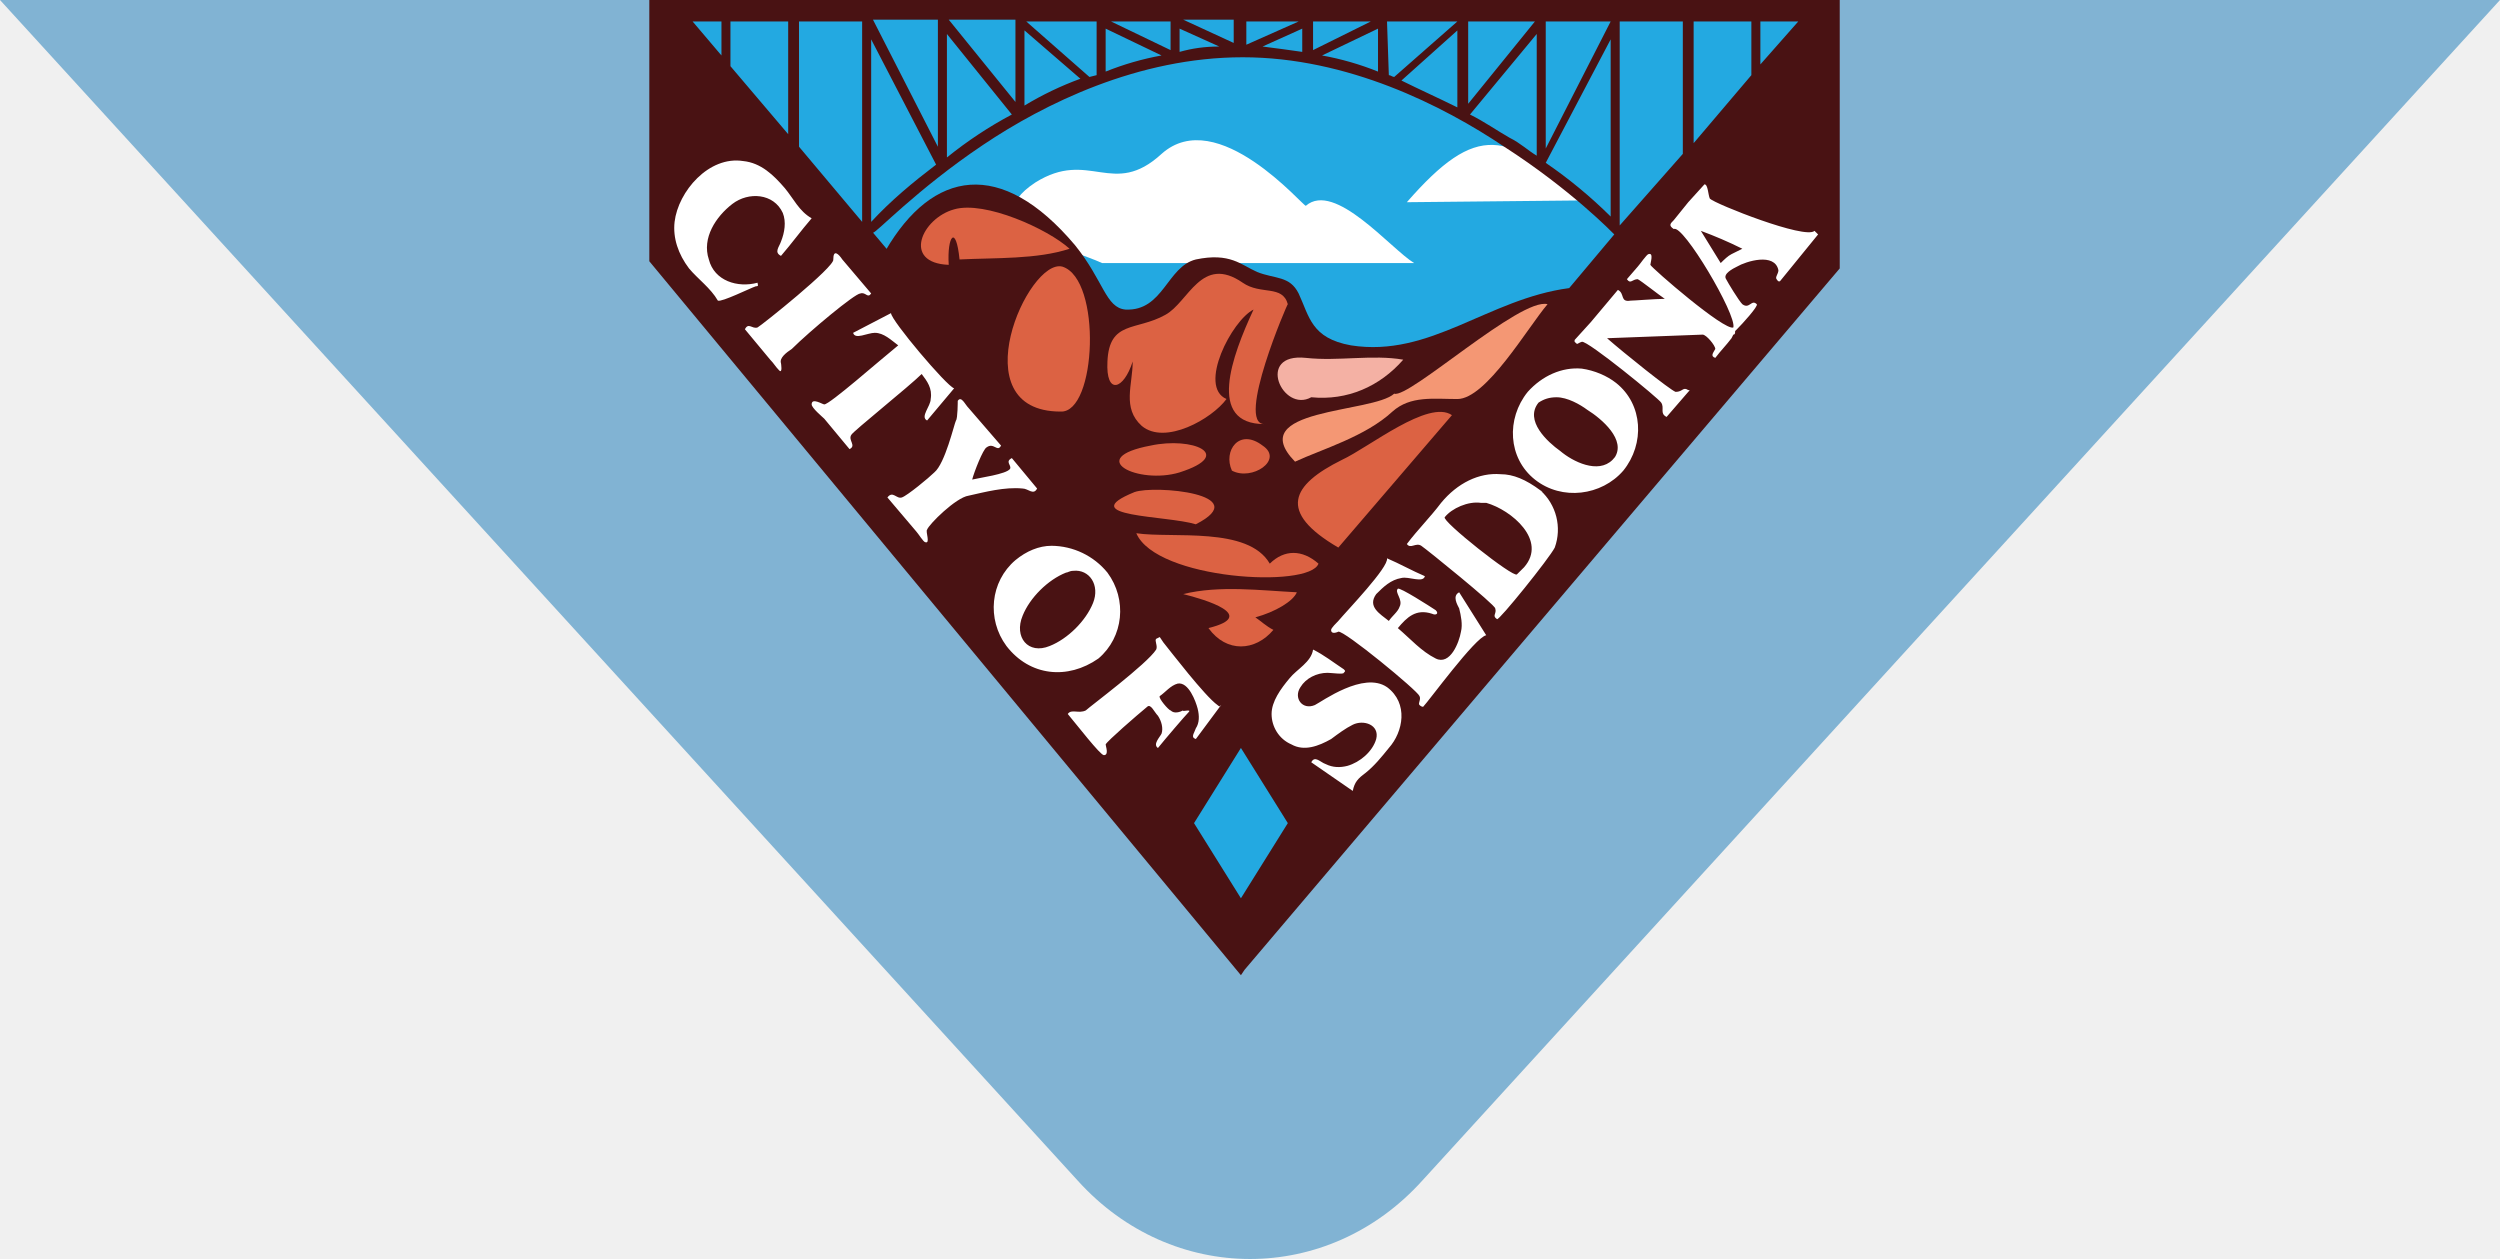
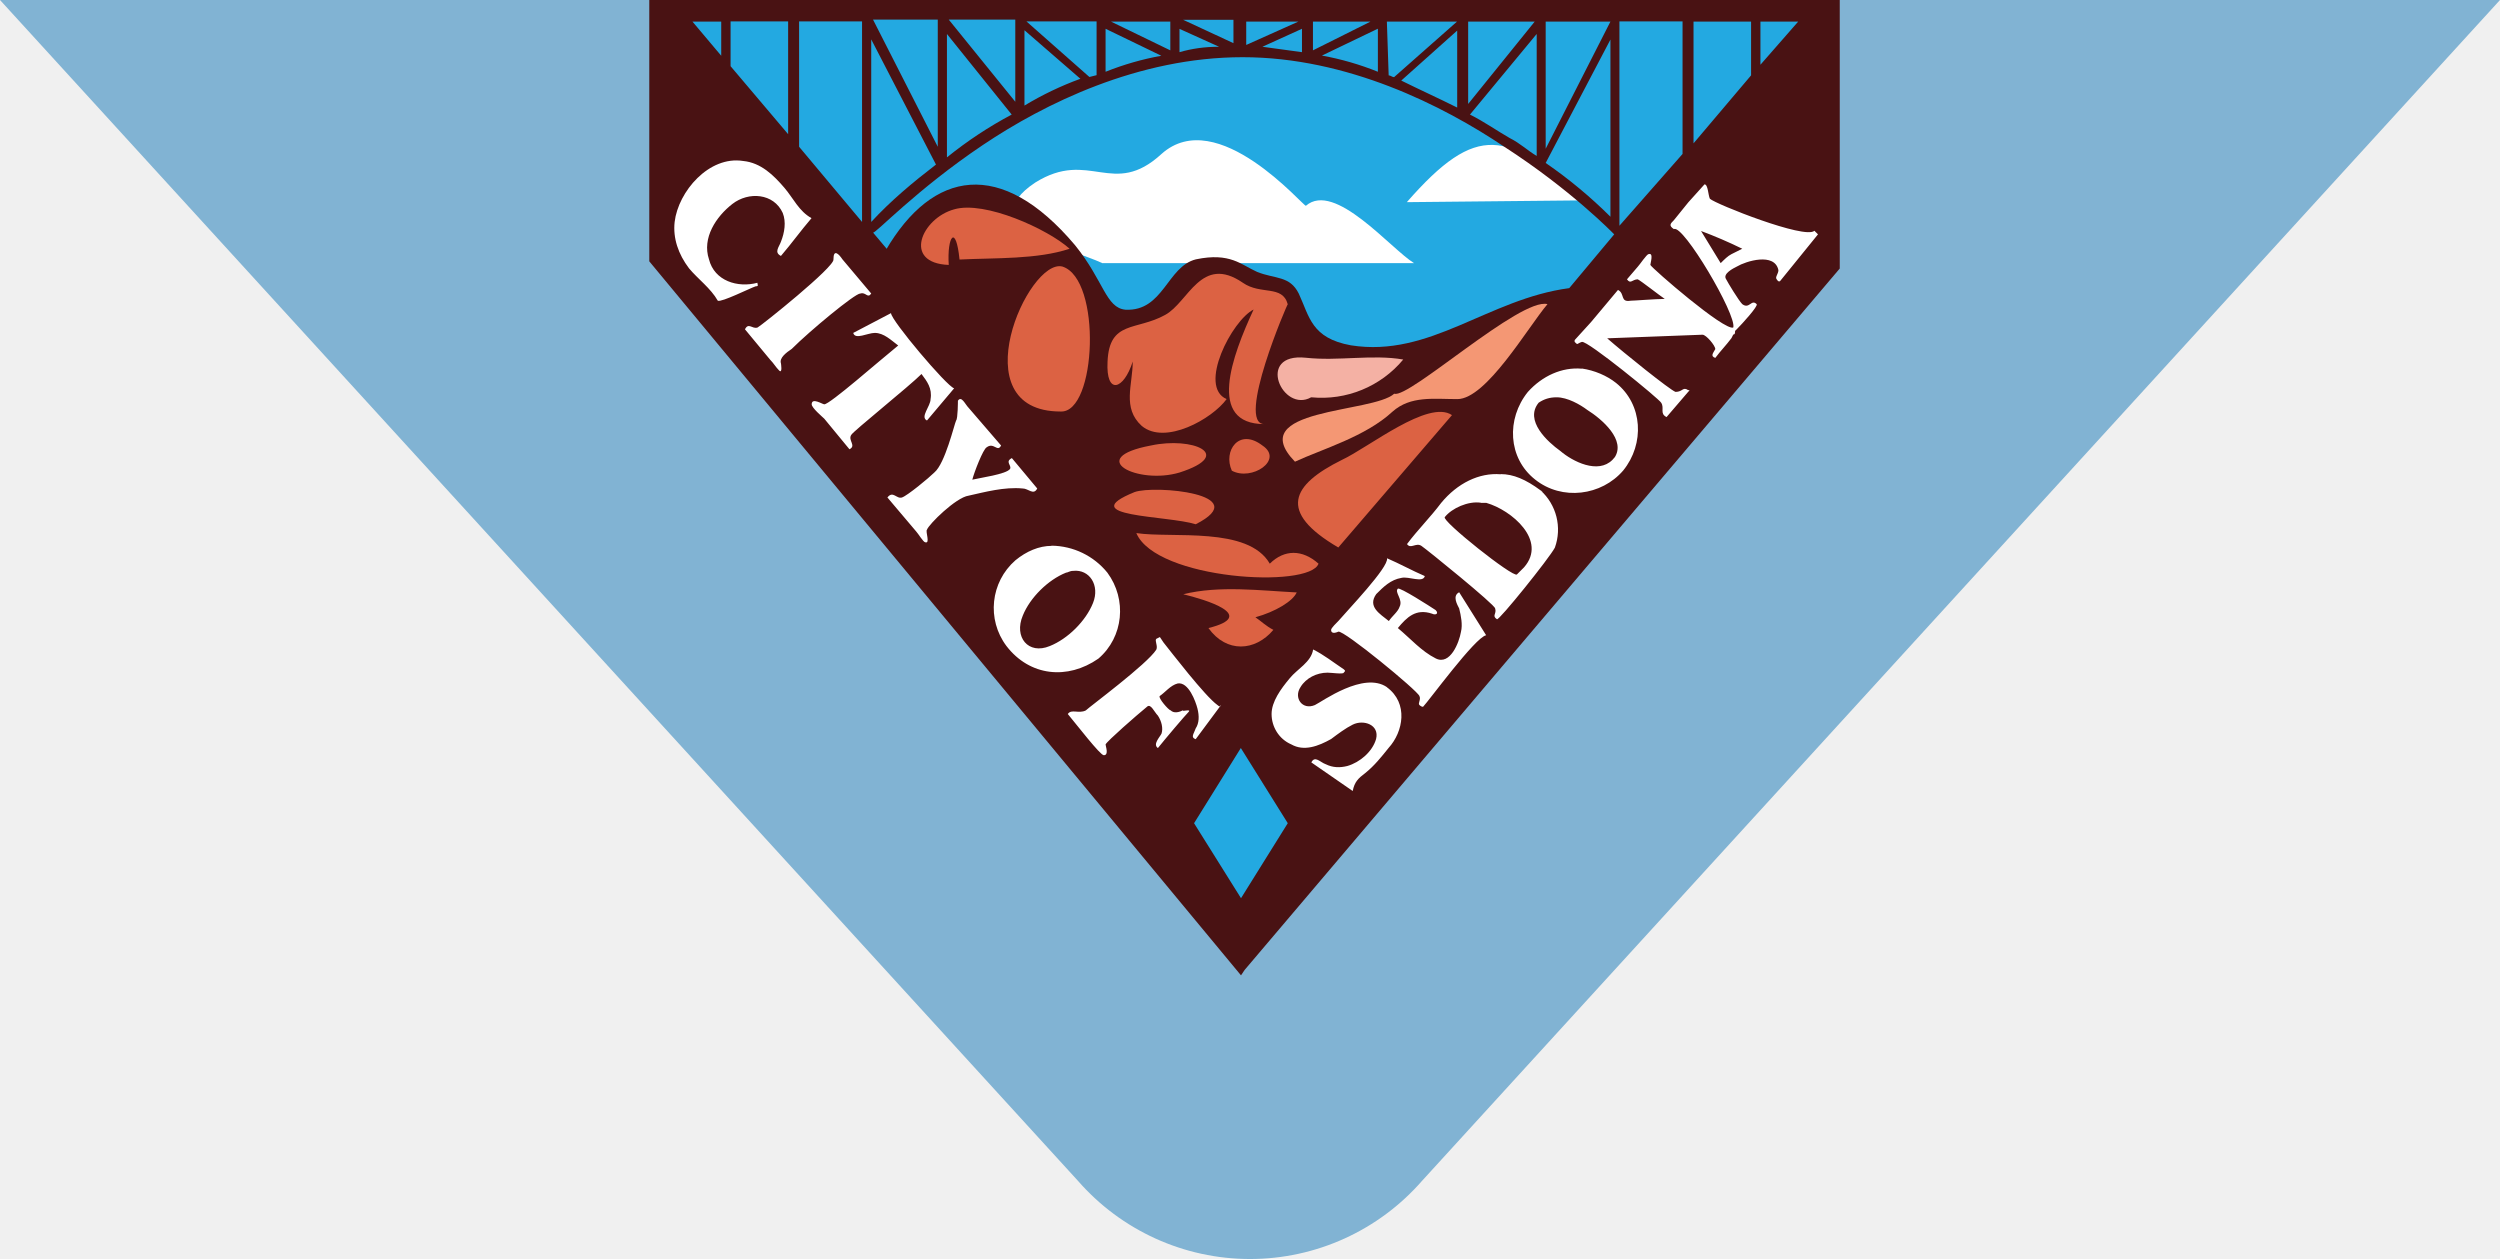
<svg xmlns="http://www.w3.org/2000/svg" width="139" height="70" fill="none">
-   <path d="M139 0H0l59.931 65.653c5.238 5.796 13.9 5.796 19.138 0L139 0Z" fill="#81B3D3" />
-   <path d="m36.804.497 32.191 37.707L101.086.696 36.804.497Z" fill="#23A9E1" />
-   <path d="M61.273 14.625h17.35c-1.304-.796-4.413-4.577-6.017-3.184-.1.1-4.914-5.67-8.023-2.885-2.708 2.487-4.012-.298-7.02 1.592-3.61 2.388 2.006 3.681 3.71 4.477Zm26.776-3.482-9.828.1c3.911-4.478 5.616-3.98 9.828-.1Z" fill="#fff" />
-   <path d="M97.877 3.582V1.194h2.106l-2.106 2.388Zm-49.34 9.352c.1.1 2.407-2.388 6.117-4.875 3.41-2.289 8.625-4.875 14.441-4.875 5.817 0 11.132 2.686 14.541 4.974 3.711 2.388 6.017 4.776 6.118 4.875l-2.507 2.985c-4.513.597-7.722 3.88-12.135 3.184-2.206-.398-2.306-1.592-2.908-2.886-.501-.994-1.304-.795-2.306-1.193-.903-.398-1.505-1.095-3.41-.697-1.605.398-1.805 2.885-3.911 2.786-1.103-.1-1.204-1.592-2.808-3.582-4.112-4.875-7.922-4.178-10.53.299l19.656 23.18-20.358-24.175Zm-8.424-11.74v1.89l-1.604-1.89h1.604Zm54.053 0h3.21v2.985l-3.21 3.78V1.194Zm-4.111 11.342V1.194h3.51v7.362l-3.51 3.98c.1 0 0 0 0 0Zm-.502-10.347v9.85a26.064 26.064 0 0 0-3.61-2.985l3.61-6.865Zm-4.111-.299v6.766c-.502-.299-.903-.697-1.505-.995-.702-.398-1.404-.896-2.206-1.294l3.71-4.477Zm-4.413-.199V5.97c-1.003-.497-2.106-.995-3.109-1.492l3.11-2.786Zm.602-.497h3.71l-3.71 4.576V1.194Zm4.312 0h3.61l-3.61 7.064V1.194Zm-8.825 0h3.911l-3.51 3.084c-.1 0-.2-.1-.3-.1l-.101-2.984Zm-.501.398V3.98a15.973 15.973 0 0 0-3.11-.896l3.11-1.492Zm-4.212 0v1.293c-.702-.1-1.404-.199-2.207-.298l2.207-.995Zm-6.82 0 2.207.995c-.803 0-1.505.1-2.207.298V1.592Zm-4.111 0 3.108 1.492a15.975 15.975 0 0 0-3.108.896V1.592Zm3.61 1.194-3.31-1.592h3.31v1.592Zm3.51-.398-2.808-1.294h2.808v1.294Zm.702-1.194h2.908l-2.908 1.293V1.194Zm3.71 0h3.21l-3.21 1.592V1.194ZM60.571 4.278l-3.51-3.084h3.911v2.985l-.4.1Zm-3.61-2.587 3.109 2.687A17.83 17.83 0 0 0 56.96 5.87V1.69Zm-4.312.2 3.61 4.476a22.625 22.625 0 0 0-3.61 2.388V1.89Zm-4.212.298 3.61 6.964c-1.304.995-2.507 1.99-3.61 3.184V2.189Zm3.71 5.97-3.61-7.065h3.61v7.064ZM56.46 5.67l-3.711-4.577h3.71v4.577ZM43.823 7.46l-3.21-3.78V1.194h3.21v6.268Zm.602-6.267h3.51v11.143l-3.51-4.179V1.194ZM69.296 0H36.102v14.526l32.893 39.696.2-.298 33.094-39V0H69.296Z" fill="#491213" />
-   <path d="m66.388 45.766 2.607-4.18 2.608 4.18-2.608 4.178-2.607-4.178Z" fill="#23A9E1" />
-   <path d="M74.41 30.444c-3.409-1.99-2.607-3.482.201-4.875 1.504-.697 4.814-3.383 6.117-2.487l-6.317 7.362Zm-2.306 2.487c-2.006-.1-4.312-.398-6.318.1 1.204.298 4.212 1.194 1.404 1.89 1.003 1.393 2.608 1.293 3.61.1-.4-.2-.702-.498-1.002-.697 1.103-.298 2.105-.895 2.306-1.393Zm1.204-1.592c-.903-.796-1.906-.796-2.708 0-1.204-2.089-5.415-1.392-7.421-1.691 1.103 2.587 9.627 3.084 10.129 1.691Zm-6.82-2.188c-1.604-.498-6.82-.398-3.41-1.791 1.104-.398 6.72.1 3.41 1.79Zm2.006-2.985c-.501-1.095.401-2.388 1.705-1.393 1.203.796-.602 1.99-1.705 1.393Zm-2.908.1c-2.307.696-5.315-.797-1.605-1.493 2.307-.497 4.714.497 1.605 1.492.1 0-.1 0 0 0Zm-2.608-6.169c-.501 1.592-1.504 1.89-1.404 0 .1-2.288 1.605-1.691 3.21-2.587 1.303-.696 2.005-3.382 4.312-1.79 1.002.696 2.206.099 2.507 1.193 0-.1-2.908 6.666-1.304 6.666-3.21 0-1.805-3.78-.602-6.367-1.203.597-3.109 4.278-1.504 4.974-.802 1.095-3.41 2.587-4.713 1.493-1.103-.995-.502-2.289-.502-3.582Zm-4.011 2.786c-5.616 0-1.805-8.556.1-8.059 2.206.696 1.906 8.158-.1 8.059Zm-6.218-8.158c-2.607-.1-1.504-2.587.301-3.085 1.705-.497 5.215 1.095 6.418 2.19-1.805.596-4.111.496-6.117.596-.2-1.99-.702-1.293-.602.299Z" fill="#DC6243" />
-   <path d="M72.004 25.669c-2.908-2.985 4.312-2.687 5.515-3.781.803.298 7.02-5.373 8.525-4.975-1.103 1.294-3.41 5.273-5.014 5.273-1.304 0-2.608-.199-3.61.697-1.505 1.393-3.912 2.09-5.416 2.786Z" fill="#F49774" />
-   <path d="M72.906 22.087c-1.605.895-3.109-2.487-.3-2.189 1.804.199 3.71-.199 5.415.1-1.304 1.492-3.11 2.288-5.115 2.089Z" fill="#F4B1A4" />
-   <path d="M51.245 20.794c.301.398.602.795.502 1.392 0 .398-.602.995-.201 1.194l1.504-1.79c-.4-.1-3.51-3.781-3.51-4.18l-2.106 1.095c.1.398.803 0 1.204 0 .501 0 .902.398 1.303.697-1.103.895-3.81 3.283-4.111 3.283-.1 0-.702-.398-.702 0 0 .199.602.696.702.796l1.404 1.691c.401-.199-.1-.497.1-.796.1-.199 3.21-2.686 3.911-3.382Zm-3.41-4.477c.301-.1.402.298.602 0l-1.604-1.89c-.2-.3-.502-.598-.502 0 .1.397-4.011 3.68-4.212 3.78-.3.1-.501-.299-.702.1.502.596.903 1.094 1.404 1.69.2.2.301.399.502.598.2.199.1-.398.1-.398-.1-.299.3-.597.602-.796 1.003-.995 3.51-3.084 3.81-3.084Zm-5.716-.598c-1.103.299-2.406-.099-2.707-1.293-.401-1.194.4-2.388 1.303-3.084.903-.697 2.307-.597 2.808.497.2.498.1 1.095-.1 1.592-.1.299-.401.597 0 .796.602-.696 1.103-1.393 1.705-2.09-.702-.397-1.003-1.094-1.504-1.69-.602-.697-1.304-1.393-2.307-1.493-1.905-.298-3.61 1.691-3.81 3.383-.101.895.2 1.79.802 2.587.501.597 1.203 1.094 1.604 1.79.2.1 1.805-.696 2.106-.795.2 0 .1-.1.1-.2-.501.2 0 0 0 0ZM67.692 39.2c-.702-.497-2.608-2.984-3.009-3.482l-.2-.298-.2.099c-.101.1.1.398 0 .597-.502.796-3.711 3.184-3.912 3.383-.401.199-.802-.1-1.003.199.502.597 1.805 2.288 2.006 2.288.3 0 .1-.498.1-.597.1-.199 1.705-1.592 2.307-2.09.2-.198.4.3.601.498.2.299.301.697.2.995-.1.199-.5.597-.2.796.401-.498 1.505-1.79 1.705-1.99.2-.199-.4 0-.3-.1-.201.1-.502.2-.703 0-.1 0-.702-.696-.601-.795.3-.2.601-.597 1.002-.697.602-.1 1.003.995 1.104 1.393.1.398.1.796-.1 1.094-.1.299-.302.498 0 .598l1.403-1.89c0 .099-.1.099-.2 0-.1 0 .1.099 0 0Zm-9.226-8.854c-.702 0-1.404.298-2.006.796-1.404 1.193-1.605 3.283-.502 4.775 1.304 1.691 3.41 1.89 5.115.696 1.404-1.193 1.605-3.283.501-4.775a4.048 4.048 0 0 0-3.108-1.492Zm1.203 1.392c.903-.1 1.504.796 1.103 1.791-.401.995-1.404 1.99-2.407 2.388-1.203.498-2.005-.497-1.504-1.691.401-.995 1.404-1.99 2.407-2.388.1 0 .2-.1.401-.1Zm-2.808-4.576c.3 0 .602.398.802 0l-1.404-1.692c-.4.2 0 .398-.1.598-.2.298-1.705.497-2.106.596.1-.398.602-1.69.802-1.79.402-.299.602.298.803-.1l-1.805-2.09c-.201-.198-.402-.696-.602-.397 0 0 0 .995-.1 1.094-.1.2-.602 2.388-1.204 2.886-.3.298-1.504 1.293-1.805 1.392-.3.1-.501-.398-.802 0l1.604 1.89c.1.1.401.598.502.598.3.1 0-.597.1-.697.1-.298 1.605-1.79 2.307-1.89.902-.2 2.005-.498 3.008-.398.2 0-.2 0 0 0Zm24.269 6.666c.1.398.2.895.1 1.293-.1.597-.602 1.89-1.404 1.492-.802-.398-1.404-1.094-2.106-1.69.502-.598 1.003-1.095 1.906-.797.2.1.4 0 .2-.199-.3-.199-2.006-1.293-2.106-1.194-.2.2.301.597.1.995-.1.299-.4.498-.601.796-.502-.398-1.204-.796-.702-1.492.4-.398.802-.796 1.404-.896.4-.1 1.203.299 1.303-.1-.702-.298-1.404-.695-2.106-.994.1.497-2.206 2.885-2.707 3.482-.1.1-.401.398-.401.498 0 .298.4.1.4.1.302-.1 4.413 3.282 4.514 3.58.1.2-.1.399 0 .498 0 0 .1.1.2.1.3-.299 2.908-3.88 3.51-3.98l-1.504-2.388c-.401.2-.1.697 0 .896Zm-4.012 4.377c-1.303-.895-3.61.796-4.01.995-.703.299-1.204-.398-.803-.995.3-.497.902-.796 1.504-.796.2 0 .903.1.903 0 .1-.1.1-.1 0-.199-.602-.398-1.103-.796-1.705-1.094-.1.696-.903 1.094-1.304 1.592-.501.597-1.003 1.293-1.003 1.99 0 .696.401 1.392 1.103 1.691.702.398 1.505.1 2.207-.298.4-.299.802-.598 1.203-.796.602-.299 1.504 0 1.304.796-.2.696-.903 1.293-1.605 1.492-.401.1-.802.1-1.203-.1-.301-.1-.602-.497-.803-.1l2.307 1.593c.1-.498.3-.697.702-.995.501-.398.903-.896 1.304-1.393.802-.896 1.103-2.487-.1-3.383Zm17.65-27.956c0 .1 0 .1 0 0l-.902.995-.802.994c-.201.2-.301.299 0 .498.501-.299 3.51 4.775 3.309 5.472-.502.199-4.513-3.283-4.613-3.482 0-.1.2-.697-.1-.597-.1 0-.502.597-.602.696l-.602.697c.2.298.301 0 .602 0 .2.099 1.203.895 1.504 1.094-.501 0-1.705.1-1.905.1-.602.099-.301-.398-.702-.598l-1.504 1.791-.903.995v.1c.2.199.1.1.401 0 .3-.1 4.312 3.183 4.413 3.382.2.299-.1.597.3.796l1.204-1.393c.1-.1.1-.1 0-.1-.301-.198-.301.1-.702.1-.301-.1-2.908-2.188-3.811-2.984l5.315-.2c.2 0 .702.598.702.797-.1.199-.3.398 0 .497.3-.398.602-.696.903-1.094l.1-.2c.1 0 .1-.099.1-.198l.1-.1c.301-.298 1.204-1.293 1.104-1.393-.301-.298-.402.299-.803 0-.2-.199-.802-1.194-.902-1.393-.2-.298.4-.596.602-.696.5-.298 2.105-.796 2.306.2 0 .198-.2.397-.1.497 0 0 .1.198.2.099l2.106-2.587-.2-.199c-.502.498-5.516-1.492-5.817-1.79-.1-.2-.1-.796-.3-.796Zm-.2 2.586c.802.299 1.504.597 2.306.995l-.601.299c-.2.1-.401.298-.602.497l-1.103-1.79Zm-6.619 7.661c-1.103-.1-2.206.398-3.008 1.293-1.204 1.493-1.104 3.681.4 4.875 1.505 1.194 3.711.896 4.915-.497 1.203-1.492 1.103-3.681-.401-4.875-.502-.398-1.204-.697-1.906-.796Zm-1.404 1.592c.602 0 1.304.398 1.705.696.802.498 2.206 1.692 1.504 2.686 0-.099.1-.099-.1.1-.802.796-2.206.1-2.908-.497-.702-.498-2.006-1.692-1.204-2.687.301-.199.602-.298 1.003-.298Zm-3.109 4.278c-1.203-.1-2.407.497-3.31 1.592-.6.796-1.303 1.492-1.904 2.288.2.299.501-.1.802.1.3.199 4.111 3.283 4.111 3.482.1.298-.2.398.1.597.101.1 2.909-3.383 3.21-3.98a2.938 2.938 0 0 0-.802-3.184c.1.1.2.1 0 0-.803-.597-1.505-.895-2.207-.895Zm-1.103 1.592h.301c1.404.398 3.41 2.09 2.106 3.581-.2.2 0 0-.401.398-.2.2-4.212-2.984-4.011-3.183.4-.498 1.303-.896 2.005-.796Z" fill="#fff" />
+   <path d="M139 0H0l59.93 65.65a12.7 12.7 0 0019.14 0L139 0z" fill="#81B3D3" />
+   <path d="M36.8.5L69 38.2 101.09.7 36.8.5z" fill="#23A9E1" />
+   <path d="M61.27 14.63h17.35c-1.3-.8-4.41-4.58-6.01-3.19-.1.1-4.92-5.67-8.03-2.88-2.7 2.48-4-.3-7.02 1.59-3.6 2.39 2 3.68 3.71 4.47zm26.78-3.49l-9.83.1c3.91-4.47 5.62-3.98 9.83-.1z" fill="#fff" />
+   <path d="M97.88 3.58V1.2h2.1l-2.1 2.4zm-49.34 9.35c.1.1 2.4-2.38 6.11-4.87 3.41-2.29 8.63-4.88 14.44-4.88 5.82 0 11.14 2.69 14.55 4.98 3.7 2.39 6.01 4.77 6.11 4.87l-2.5 2.99c-4.52.6-7.73 3.88-12.14 3.18-2.2-.4-2.3-1.59-2.9-2.88-.5-1-1.31-.8-2.31-1.2-.9-.4-1.5-1.1-3.41-.7-1.6.4-1.8 2.9-3.91 2.8-1.1-.1-1.2-1.6-2.81-3.59-4.11-4.87-7.92-4.18-10.53.3L68.89 37.1 48.54 12.93zM40.1 1.2v1.9l-1.6-1.9h1.6zm54.06 0h3.2v2.99l-3.2 3.78V1.19zm-4.12 11.35V1.19h3.51v7.37l-3.5 3.98c.1 0 0 0 0 0zm-.5-10.35v9.85a26.06 26.06 0 00-3.6-2.99l3.6-6.86zm-4.1-.3v6.77c-.51-.3-.91-.7-1.51-1-.7-.4-1.4-.9-2.2-1.3l3.7-4.47zm-4.42-.2v4.28c-1-.5-2.1-1-3.11-1.5l3.11-2.78zm.6-.5h3.71l-3.7 4.58V1.19zm4.31 0h3.61l-3.6 7.07V1.19zm-8.82 0h3.9l-3.5 3.09c-.1 0-.2-.1-.3-.1l-.1-2.99zm-.5.4v2.39a15.97 15.97 0 00-3.11-.9l3.1-1.49zm-4.22 0v1.3l-2.2-.3 2.2-1zm-6.82 0l2.21 1c-.8 0-1.5.1-2.2.3V1.6zm-4.1 0l3.1 1.5a15.97 15.97 0 00-3.1.89v-2.4zm3.6 1.2l-3.3-1.6h3.3v1.6zm3.51-.4l-2.8-1.3h2.8v1.3zm.7-1.2h2.91l-2.9 1.3V1.2zm3.72 0h3.2L73 2.8V1.2zM60.57 4.28l-3.5-3.09h3.9v2.99l-.4.1zm-3.6-2.59l3.1 2.69a17.83 17.83 0 00-3.11 1.49V1.69zm-4.32.2l3.6 4.48a22.63 22.63 0 00-3.6 2.38V1.9zm-4.21.3l3.6 6.96c-1.3 1-2.5 2-3.6 3.19V2.19zm3.7 5.97l-3.6-7.07h3.6v7.07zm4.32-2.49l-3.71-4.58h3.7v4.58zM43.82 7.46l-3.2-3.78V1.19h3.2v6.27zm.6-6.27h3.51v11.15l-3.5-4.18V1.19zM69.3 0H36.1v14.53L69 54.23l.2-.3 33.09-39V0h-33z" fill="#491213" />
+   <path d="M66.39 45.77l2.6-4.18 2.61 4.18-2.6 4.17-2.61-4.17z" fill="#23A9E1" />
+   <path d="M74.41 30.44c-3.4-1.99-2.6-3.48.2-4.87 1.5-.7 4.81-3.38 6.12-2.49l-6.32 7.36zm-2.3 2.5c-2.01-.1-4.32-.4-6.32.1 1.2.29 4.2 1.18 1.4 1.88 1 1.4 2.6 1.3 3.61.1-.4-.2-.7-.5-1-.7 1.1-.3 2.1-.9 2.3-1.39zm1.2-1.6c-.9-.8-1.9-.8-2.71 0-1.2-2.09-5.42-1.4-7.42-1.7 1.1 2.6 9.63 3.1 10.13 1.7zm-6.82-2.19c-1.6-.5-6.82-.4-3.41-1.79 1.1-.4 6.72.1 3.4 1.79zm2-2.98c-.5-1.1.4-2.4 1.7-1.4 1.21.8-.6 2-1.7 1.4zm-2.9.1c-2.31.7-5.32-.8-1.6-1.5 2.3-.5 4.7.5 1.6 1.5.1 0-.1 0 0 0zm-2.61-6.17c-.5 1.59-1.5 1.89-1.4 0 .1-2.3 1.6-1.7 3.2-2.59 1.3-.7 2-3.38 4.32-1.79 1 .7 2.2.1 2.5 1.2 0-.1-2.9 6.66-1.3 6.66-3.21 0-1.8-3.78-.6-6.37-1.2.6-3.11 4.28-1.5 4.98-.8 1.1-3.42 2.58-4.72 1.49-1.1-1-.5-2.29-.5-3.58zm-4.01 2.78c-5.62 0-1.8-8.55.1-8.06 2.2.7 1.9 8.16-.1 8.06zm-6.22-8.15c-2.6-.1-1.5-2.6.3-3.09 1.7-.5 5.21 1.1 6.42 2.19-1.8.6-4.11.5-6.12.6-.2-2-.7-1.3-.6.3z" fill="#DC6243" />
+   <path d="M72 25.67c-2.9-2.99 4.32-2.69 5.52-3.78.8.3 7.02-5.37 8.52-4.98-1.1 1.3-3.4 5.28-5.01 5.28-1.3 0-2.6-.2-3.61.7-1.5 1.39-3.91 2.08-5.42 2.78z" fill="#F49774" />
+   <path d="M72.9 22.09c-1.6.9-3.1-2.49-.3-2.2 1.81.2 3.72-.2 5.42.1a5.9 5.9 0 01-5.11 2.1z" fill="#F4B1A4" />
+   <path d="M51.24 20.8c.3.4.6.79.5 1.39 0 .4-.6 1-.2 1.19l1.51-1.79c-.4-.1-3.51-3.78-3.51-4.18l-2.1 1.1c.1.4.8 0 1.2 0 .5 0 .9.4 1.3.7-1.1.89-3.8 3.27-4.11 3.27-.1 0-.7-.4-.7 0 0 .2.6.7.7.8l1.4 1.7c.4-.2-.1-.5.1-.8.1-.2 3.21-2.69 3.91-3.39zm-3.4-4.48c.3-.1.4.3.6 0l-1.6-1.9c-.2-.3-.5-.6-.5 0 .1.4-4.02 3.69-4.22 3.79-.3.1-.5-.3-.7.1l1.4 1.69c.2.2.3.4.5.6.2.2.1-.4.1-.4-.1-.3.3-.6.6-.8 1-1 3.51-3.08 3.81-3.08zm-5.72-.6c-1.1.3-2.4-.1-2.7-1.3-.4-1.19.4-2.38 1.3-3.08.9-.7 2.3-.6 2.8.5.2.5.1 1.1-.1 1.6-.1.29-.4.59 0 .79.6-.7 1.1-1.4 1.7-2.1-.7-.39-1-1.09-1.5-1.68-.6-.7-1.3-1.4-2.3-1.5-1.9-.3-3.61 1.7-3.81 3.39-.1.9.2 1.79.8 2.58.5.6 1.2 1.1 1.6 1.8.2.1 1.8-.7 2.1-.8.2 0 .1-.1.1-.2-.5.2 0 0 0 0zM67.69 39.2c-.7-.5-2.6-2.98-3-3.48l-.2-.3-.2.1c-.1.1.1.4 0 .6-.5.8-3.72 3.18-3.92 3.38-.4.2-.8-.1-1 .2.5.6 1.8 2.29 2 2.29.3 0 .1-.5.1-.6.1-.2 1.7-1.6 2.31-2.1.2-.19.4.3.6.5.2.3.3.7.2 1-.1.2-.5.6-.2.8.4-.5 1.5-1.8 1.7-2 .2-.2-.4 0-.3-.1-.2.1-.5.2-.7 0-.1 0-.7-.69-.6-.79.3-.2.6-.6 1-.7.6-.1 1 1 1.1 1.4.1.4.1.8-.1 1.1-.1.3-.3.5 0 .6l1.41-1.9c0 .1-.1.1-.2 0-.1 0 .1.1 0 0zm-9.22-8.85c-.7 0-1.4.3-2.01.8a3.52 3.52 0 00-.5 4.77c1.3 1.69 3.4 1.89 5.11.7 1.4-1.2 1.6-3.29.5-4.78a4.05 4.05 0 00-3.1-1.5zm1.2 1.39c.9-.1 1.5.8 1.1 1.79-.4 1-1.4 1.99-2.4 2.39-1.2.5-2.01-.5-1.5-1.7.4-.99 1.4-1.98 2.4-2.38.1 0 .2-.1.4-.1zm-2.8-4.58c.3 0 .6.4.8 0l-1.41-1.69c-.4.2 0 .4-.1.6-.2.3-1.7.5-2.1.6.1-.4.6-1.7.8-1.8.4-.3.6.3.8-.1l-1.8-2.09c-.2-.2-.4-.7-.6-.4 0 0 0 1-.1 1.1-.1.2-.61 2.39-1.21 2.89-.3.3-1.5 1.29-1.8 1.39-.3.1-.5-.4-.81 0l1.6 1.89c.1.1.4.6.5.6.3.1 0-.6.1-.7.1-.3 1.61-1.79 2.31-1.89.9-.2 2-.5 3.01-.4.2 0-.2 0 0 0zm24.26 6.67c.1.4.2.9.1 1.3-.1.59-.6 1.88-1.4 1.48-.8-.4-1.4-1.1-2.11-1.69.5-.6 1-1.1 1.9-.8.2.1.4 0 .2-.2-.3-.2-2-1.29-2.1-1.19-.2.2.3.6.1 1-.1.3-.4.5-.6.8-.5-.4-1.2-.8-.7-1.5.4-.4.8-.8 1.4-.9.4-.1 1.2.3 1.3-.1-.7-.3-1.4-.69-2.1-.99.1.5-2.2 2.89-2.7 3.48-.1.1-.41.4-.41.5 0 .3.4.1.4.1.3-.1 4.41 3.28 4.51 3.58.1.2-.1.4 0 .5 0 0 .1.1.2.1.3-.3 2.91-3.88 3.51-3.98l-1.5-2.39c-.4.2-.1.7 0 .9zm-4.01 4.38c-1.3-.9-3.61.8-4.01.99-.7.3-1.2-.4-.8-1 .3-.5.9-.8 1.5-.8.2 0 .9.1.9 0 .1-.1.1-.1 0-.19-.6-.4-1.1-.8-1.7-1.1-.1.7-.9 1.1-1.3 1.6-.5.6-1.01 1.3-1.01 1.99 0 .7.4 1.39 1.1 1.69.7.4 1.5.1 2.21-.3.4-.3.8-.6 1.2-.8.6-.3 1.5 0 1.3.8-.2.7-.9 1.3-1.6 1.5-.4.1-.8.1-1.2-.1-.3-.1-.6-.5-.8-.1l2.3 1.59c.1-.5.3-.7.7-1 .5-.4.9-.9 1.3-1.4.81-.89 1.11-2.48-.1-3.37zm17.65-27.96c0 .1 0 .1 0 0l-.9 1-.8.99c-.2.2-.3.3 0 .5.5-.3 3.5 4.77 3.3 5.47-.5.2-4.51-3.28-4.61-3.48 0-.1.2-.7-.1-.6-.1 0-.5.6-.6.7l-.6.7c.2.29.3 0 .6 0 .2.1 1.2.89 1.5 1.09-.5 0-1.7.1-1.9.1-.6.1-.3-.4-.7-.6l-1.5 1.79-.91 1v.1c.2.2.1.1.4 0 .3-.1 4.31 3.18 4.41 3.38.2.3-.1.6.3.8l1.2-1.4c.1-.1.1-.1 0-.1-.3-.2-.3.1-.7.1-.3-.1-2.9-2.19-3.8-2.98l5.3-.2c.2 0 .71.6.71.8-.1.2-.3.39 0 .49.3-.4.6-.7.9-1.1l.1-.2c.1 0 .1-.1.1-.2l.1-.1c.3-.3 1.2-1.29 1.1-1.39-.3-.3-.4.3-.8 0-.2-.2-.8-1.19-.9-1.39-.2-.3.4-.6.6-.7.5-.3 2.1-.8 2.31.2 0 .2-.2.4-.1.5 0 0 .1.2.2.1l2.1-2.59-.2-.2c-.5.5-5.51-1.49-5.81-1.78-.1-.2-.1-.8-.3-.8zm-.2 2.59c.8.3 1.5.6 2.3.99l-.6.3c-.2.1-.4.3-.6.5l-1.1-1.8zm-6.62 7.66c-1.1-.1-2.2.4-3 1.29-1.21 1.5-1.11 3.68.4 4.87 1.5 1.2 3.7.9 4.9-.5 1.2-1.48 1.1-3.67-.4-4.87-.5-.4-1.2-.7-1.9-.8zm-1.4 1.59c.6 0 1.3.4 1.7.7.8.5 2.2 1.69 1.5 2.68 0-.1.1-.1-.1.1-.8.8-2.2.1-2.9-.5-.7-.5-2.01-1.69-1.2-2.68.3-.2.6-.3 1-.3zm-3.11 4.28c-1.2-.1-2.41.5-3.31 1.59-.6.8-1.3 1.49-1.9 2.29.2.3.5-.1.8.1.3.2 4.1 3.28 4.1 3.48.1.3-.2.4.1.6.1.1 2.91-3.39 3.22-3.98a2.94 2.94 0 00-.8-3.19c.1.1.2.1 0 0-.81-.6-1.51-.9-2.21-.9zm-1.1 1.59h.3c1.4.4 3.4 2.09 2.1 3.58l-.4.4c-.2.2-4.21-2.99-4.01-3.19.4-.5 1.3-.9 2-.8z" fill="#fff" />
</svg>
